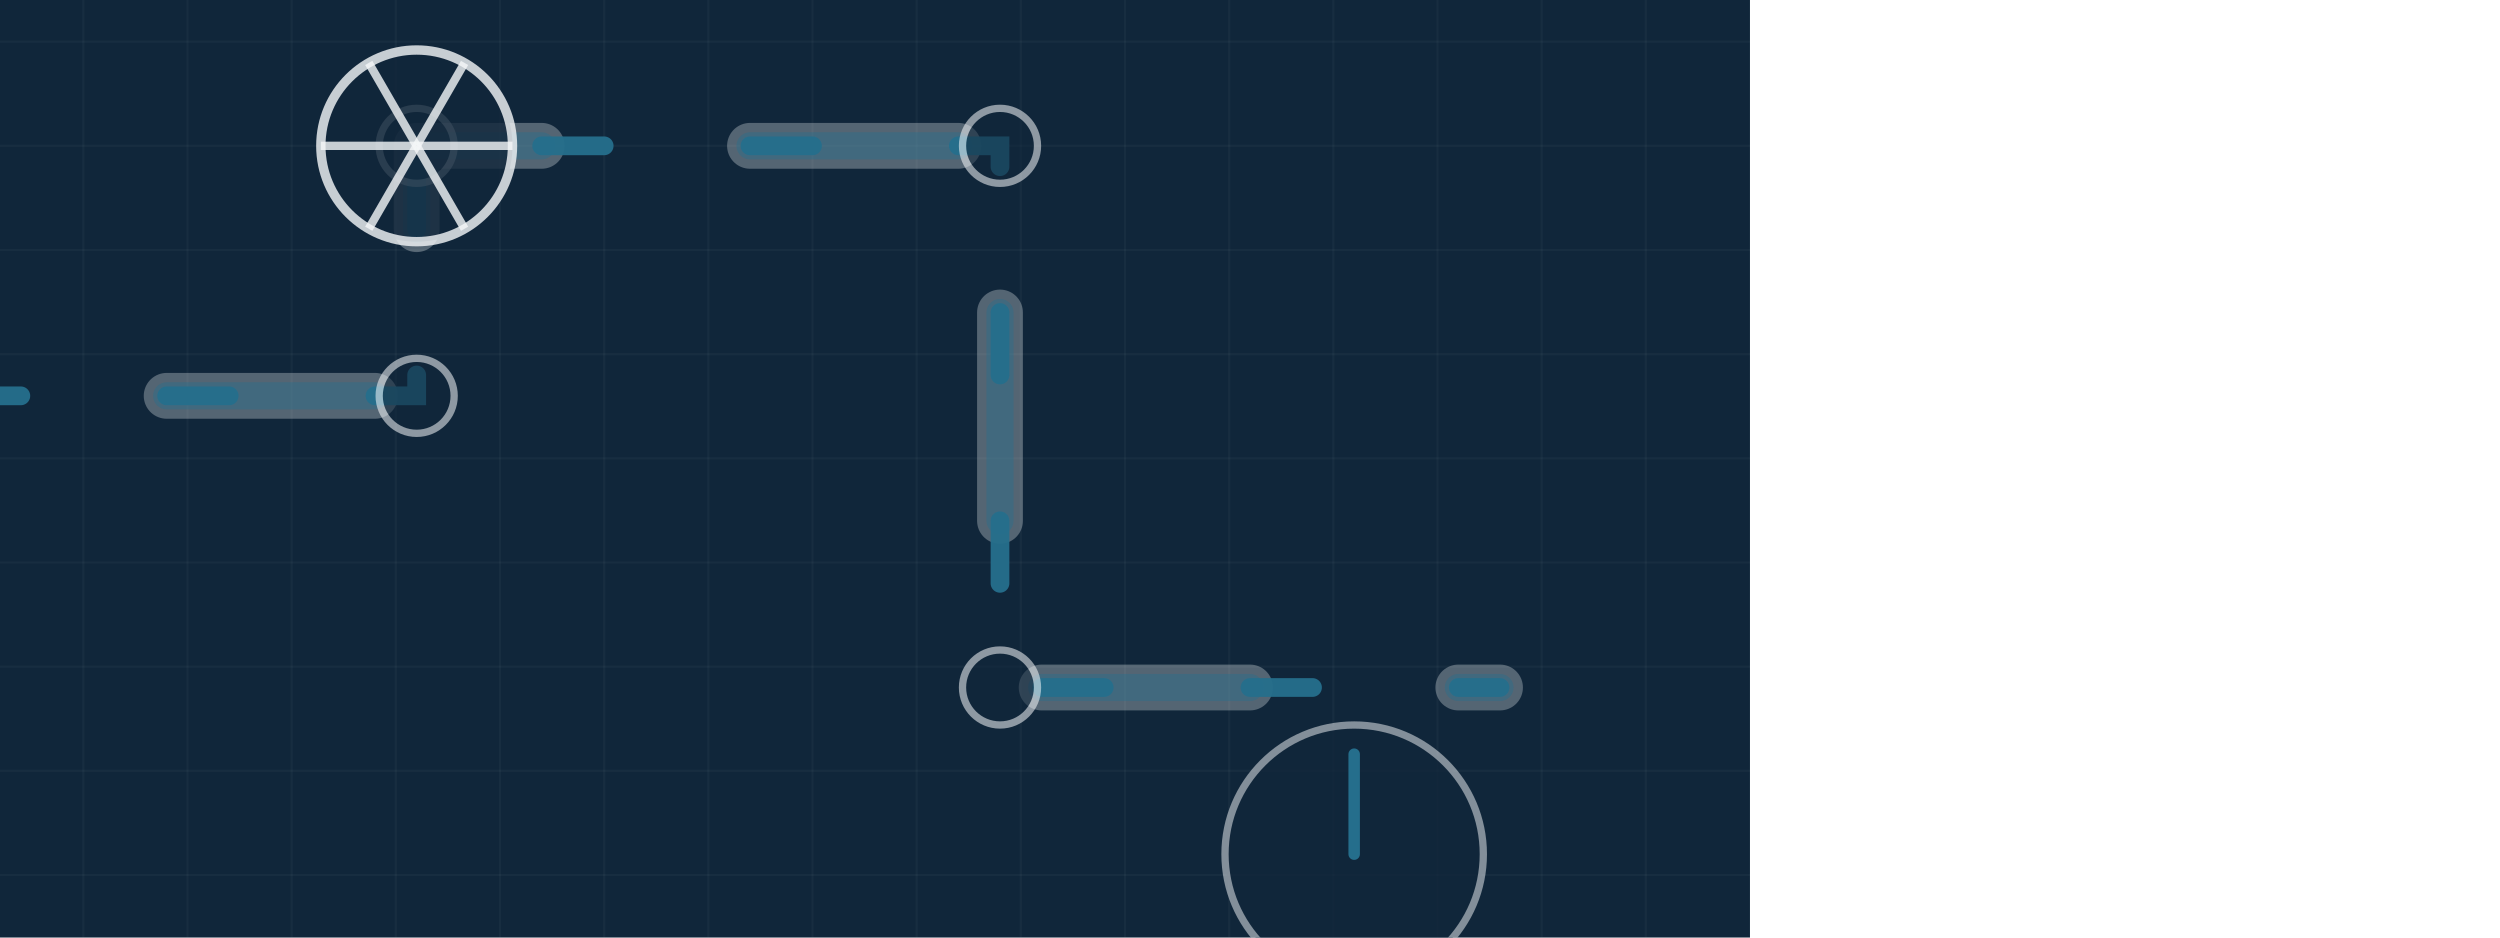
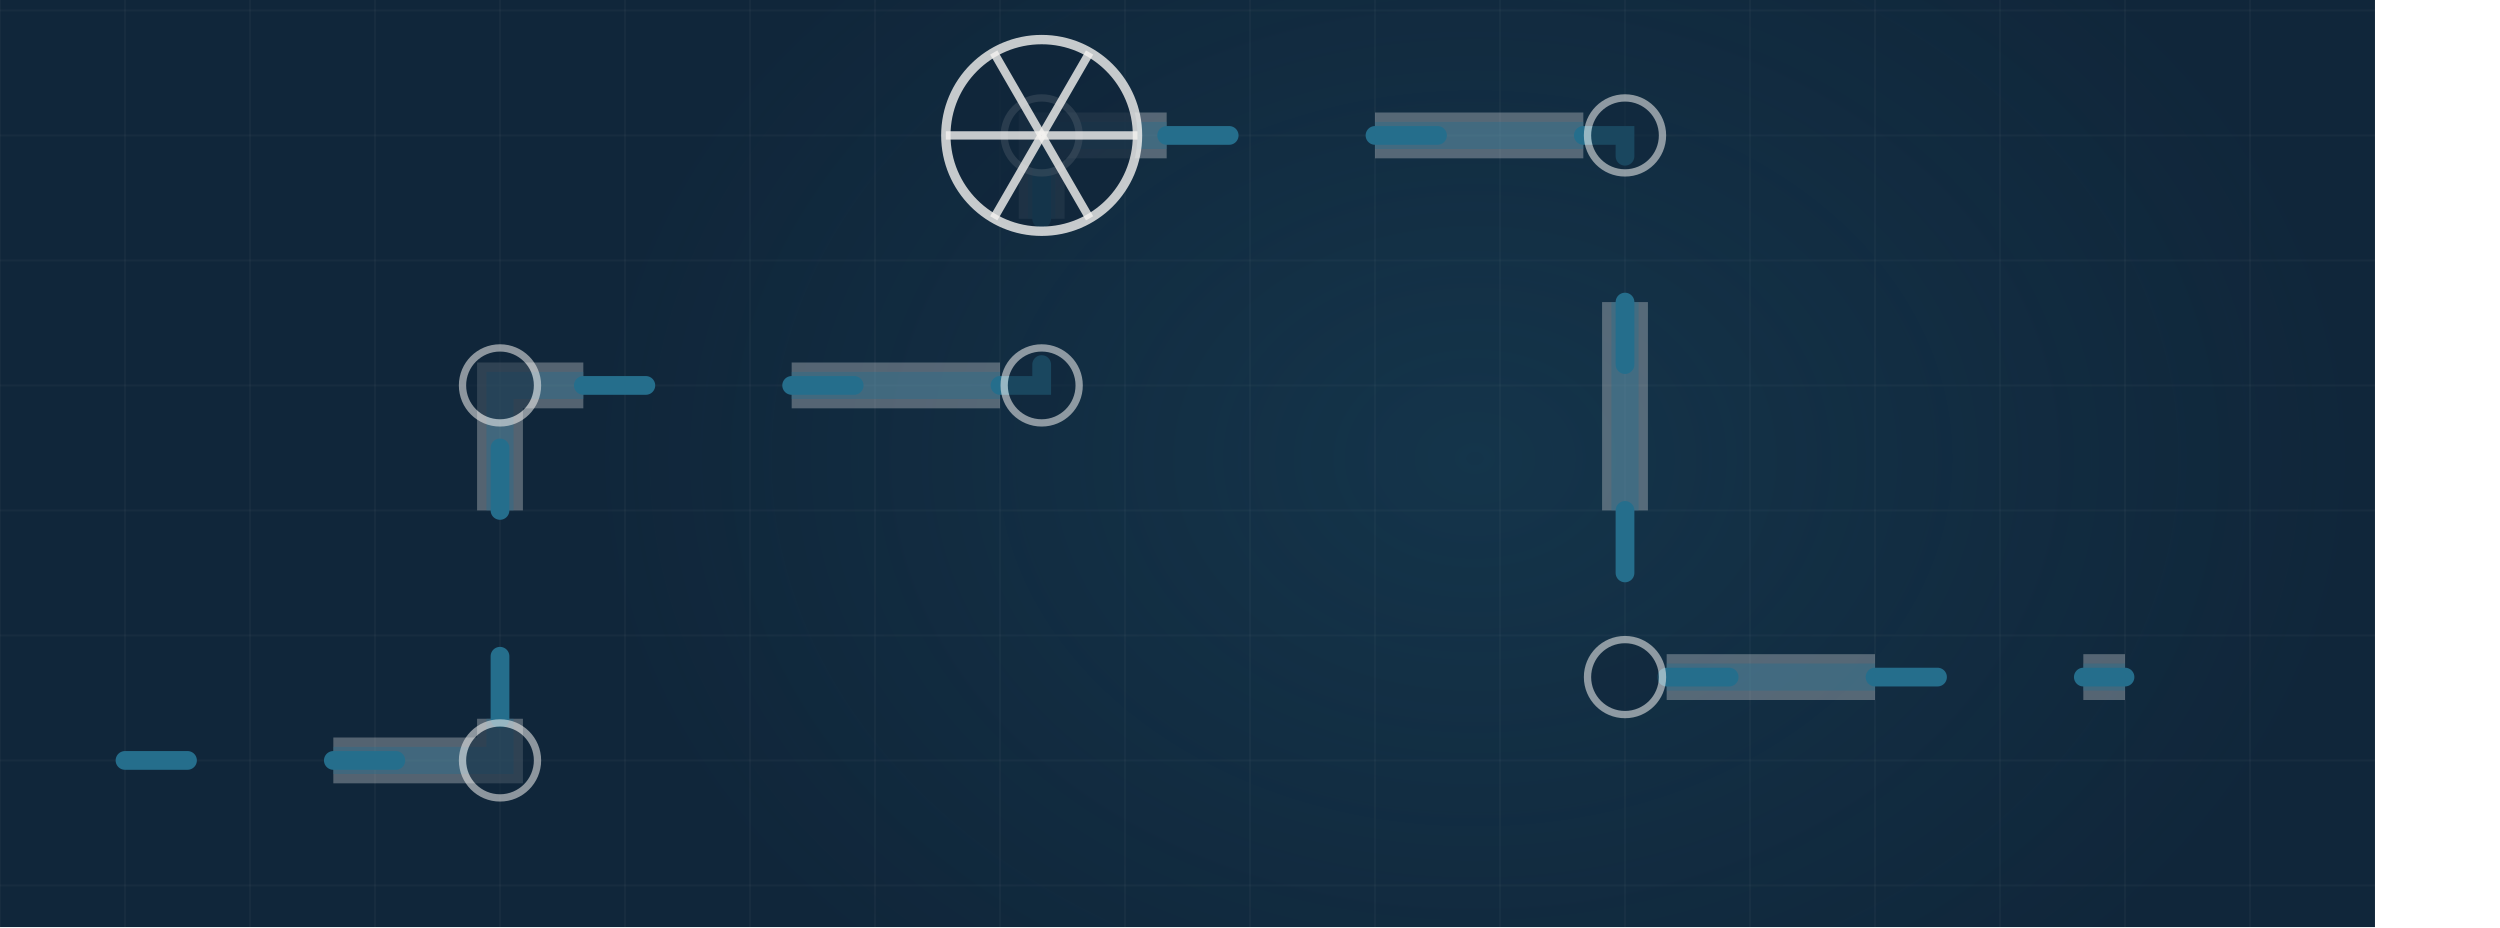
- <svg xmlns="http://www.w3.org/2000/svg" viewBox="300 230 1320 450" width="1200" height="450" preserveAspectRatio="xMidYMid slice" role="img" aria-label="Pipe run with flow, valve and pressure gauge">
-   <defs />
-   <style>.dw{stroke-dasharray:100;stroke-dashoffset:100;animation:dw 11s ease-in-out infinite}@keyframes dw{0%{stroke-dashoffset:100}22%{stroke-dashoffset:0}84%{stroke-dashoffset:0;opacity:1}95%{stroke-dashoffset:0;opacity:0}100%{stroke-dashoffset:100;opacity:0}}.flow{animation:fl 2.2s linear infinite}@keyframes fl{0%{stroke-dashoffset:100}100%{stroke-dashoffset:0}}.valve{animation:vv 11s ease-in-out infinite;transform-origin:560px 300px}@keyframes vv{0%,20%{transform:translate(560px,300px) rotate(0deg)}45%{transform:translate(560px,300px) rotate(150deg)}100%{transform:translate(560px,300px) rotate(150deg)}}.needle{animation:nd 11s ease-in-out infinite;transform-origin:1010px 640px}@keyframes nd{0%,20%{transform:translate(1010px,640px) rotate(-115deg)}55%{transform:translate(1010px,640px) rotate(52deg)}85%{transform:translate(1010px,640px) rotate(46deg)}100%{transform:translate(1010px,640px) rotate(-115deg)}}@media (prefers-reduced-motion: reduce){*{animation:none!important}.dw{stroke-dashoffset:0!important}.fin{opacity:1!important}}</style>
+ <svg xmlns="http://www.w3.org/2000/svg" viewBox="60 235 1200 445" width="1200" height="445" preserveAspectRatio="xMidYMid slice" role="img" aria-label="Plumbing run">
+   <defs>
+     <radialGradient id="glow">
+       <stop offset="0%" stop-color="#256e8c" stop-opacity=".20" />
+       <stop offset="100%" stop-color="#256e8c" stop-opacity="0" />
+     </radialGradient>
+   </defs>
+   <style>.dw{stroke-dasharray:100;stroke-dashoffset:100;animation:dw 10.57s ease-in-out infinite}@keyframes dw{0%{stroke-dashoffset:100}24%{stroke-dashoffset:0}84%{stroke-dashoffset:0;opacity:1}95%{stroke-dashoffset:0;opacity:0}100%{stroke-dashoffset:100;opacity:0}}.cur{animation:fl 2.31s linear infinite}@keyframes fl{0%{stroke-dashoffset:200}100%{stroke-dashoffset:0}}.valve{animation:vv 10.57s ease-in-out infinite;transform-origin:560px 300px}@keyframes vv{0%,20%{transform:translate(560px,300px) rotate(0deg)}45%{transform:translate(560px,300px) rotate(150deg)}100%{transform:translate(560px,300px) rotate(150deg)}}.st{opacity:0;animation:stg 10.57s ease-in-out infinite}@keyframes stg{0%,12%{opacity:0;transform:scale(.7)}30%{opacity:1;transform:scale(1)}84%{opacity:1}95%,100%{opacity:0}}@media (prefers-reduced-motion: reduce){*{animation:none!important}.dw{stroke-dashoffset:0!important}[class]{opacity:1!important}}</style>
  <rect width="1200" height="900" fill="#10263a" />
-   <line x1="0" y1="0" x2="0" y2="900" stroke="#f5f7f9" stroke-width="1" opacity="0.035" />
-   <line x1="50" y1="0" x2="50" y2="900" stroke="#f5f7f9" stroke-width="1" opacity="0.035" />
-   <line x1="100" y1="0" x2="100" y2="900" stroke="#f5f7f9" stroke-width="1" opacity="0.035" />
-   <line x1="150" y1="0" x2="150" y2="900" stroke="#f5f7f9" stroke-width="1" opacity="0.035" />
-   <line x1="200" y1="0" x2="200" y2="900" stroke="#f5f7f9" stroke-width="1" opacity="0.035" />
-   <line x1="250" y1="0" x2="250" y2="900" stroke="#f5f7f9" stroke-width="1" opacity="0.035" />
-   <line x1="300" y1="0" x2="300" y2="900" stroke="#f5f7f9" stroke-width="1" opacity="0.035" />
-   <line x1="350" y1="0" x2="350" y2="900" stroke="#f5f7f9" stroke-width="1" opacity="0.035" />
-   <line x1="400" y1="0" x2="400" y2="900" stroke="#f5f7f9" stroke-width="1" opacity="0.035" />
-   <line x1="450" y1="0" x2="450" y2="900" stroke="#f5f7f9" stroke-width="1" opacity="0.035" />
-   <line x1="500" y1="0" x2="500" y2="900" stroke="#f5f7f9" stroke-width="1" opacity="0.035" />
-   <line x1="550" y1="0" x2="550" y2="900" stroke="#f5f7f9" stroke-width="1" opacity="0.035" />
-   <line x1="600" y1="0" x2="600" y2="900" stroke="#f5f7f9" stroke-width="1" opacity="0.035" />
-   <line x1="650" y1="0" x2="650" y2="900" stroke="#f5f7f9" stroke-width="1" opacity="0.035" />
-   <line x1="700" y1="0" x2="700" y2="900" stroke="#f5f7f9" stroke-width="1" opacity="0.035" />
-   <line x1="750" y1="0" x2="750" y2="900" stroke="#f5f7f9" stroke-width="1" opacity="0.035" />
-   <line x1="800" y1="0" x2="800" y2="900" stroke="#f5f7f9" stroke-width="1" opacity="0.035" />
-   <line x1="850" y1="0" x2="850" y2="900" stroke="#f5f7f9" stroke-width="1" opacity="0.035" />
-   <line x1="900" y1="0" x2="900" y2="900" stroke="#f5f7f9" stroke-width="1" opacity="0.035" />
-   <line x1="950" y1="0" x2="950" y2="900" stroke="#f5f7f9" stroke-width="1" opacity="0.035" />
-   <line x1="1000" y1="0" x2="1000" y2="900" stroke="#f5f7f9" stroke-width="1" opacity="0.035" />
-   <line x1="1050" y1="0" x2="1050" y2="900" stroke="#f5f7f9" stroke-width="1" opacity="0.035" />
-   <line x1="1100" y1="0" x2="1100" y2="900" stroke="#f5f7f9" stroke-width="1" opacity="0.035" />
-   <line x1="1150" y1="0" x2="1150" y2="900" stroke="#f5f7f9" stroke-width="1" opacity="0.035" />
-   <line x1="1200" y1="0" x2="1200" y2="900" stroke="#f5f7f9" stroke-width="1" opacity="0.035" />
-   <line x1="0" y1="0" x2="1200" y2="0" stroke="#f5f7f9" stroke-width="1" opacity="0.035" />
-   <line x1="0" y1="50" x2="1200" y2="50" stroke="#f5f7f9" stroke-width="1" opacity="0.035" />
-   <line x1="0" y1="100" x2="1200" y2="100" stroke="#f5f7f9" stroke-width="1" opacity="0.035" />
-   <line x1="0" y1="150" x2="1200" y2="150" stroke="#f5f7f9" stroke-width="1" opacity="0.035" />
-   <line x1="0" y1="200" x2="1200" y2="200" stroke="#f5f7f9" stroke-width="1" opacity="0.035" />
-   <line x1="0" y1="250" x2="1200" y2="250" stroke="#f5f7f9" stroke-width="1" opacity="0.035" />
-   <line x1="0" y1="300" x2="1200" y2="300" stroke="#f5f7f9" stroke-width="1" opacity="0.035" />
-   <line x1="0" y1="350" x2="1200" y2="350" stroke="#f5f7f9" stroke-width="1" opacity="0.035" />
-   <line x1="0" y1="400" x2="1200" y2="400" stroke="#f5f7f9" stroke-width="1" opacity="0.035" />
-   <line x1="0" y1="450" x2="1200" y2="450" stroke="#f5f7f9" stroke-width="1" opacity="0.035" />
-   <line x1="0" y1="500" x2="1200" y2="500" stroke="#f5f7f9" stroke-width="1" opacity="0.035" />
-   <line x1="0" y1="550" x2="1200" y2="550" stroke="#f5f7f9" stroke-width="1" opacity="0.035" />
-   <line x1="0" y1="600" x2="1200" y2="600" stroke="#f5f7f9" stroke-width="1" opacity="0.035" />
-   <line x1="0" y1="650" x2="1200" y2="650" stroke="#f5f7f9" stroke-width="1" opacity="0.035" />
-   <line x1="0" y1="700" x2="1200" y2="700" stroke="#f5f7f9" stroke-width="1" opacity="0.035" />
-   <line x1="0" y1="750" x2="1200" y2="750" stroke="#f5f7f9" stroke-width="1" opacity="0.035" />
-   <line x1="0" y1="800" x2="1200" y2="800" stroke="#f5f7f9" stroke-width="1" opacity="0.035" />
-   <line x1="0" y1="850" x2="1200" y2="850" stroke="#f5f7f9" stroke-width="1" opacity="0.035" />
-   <line x1="0" y1="900" x2="1200" y2="900" stroke="#f5f7f9" stroke-width="1" opacity="0.035" />
-   <path class="dw" d="M120,600 L300,600 L300,420 L560,420 L560,300 L840,300 L840,560 L1080,560" pathLength="100" stroke="#f5f7f9" stroke-width="22" opacity="0.3" style="animation-delay:0.00s" fill="none" stroke-linecap="round" stroke-linejoin="round" />
-   <path class="dw" d="M120,600 L300,600 L300,420 L560,420 L560,300 L840,300 L840,560 L1080,560" pathLength="100" stroke="#256e8c" stroke-width="13" opacity="0.42" style="animation-delay:0.25s" fill="none" stroke-linecap="round" stroke-linejoin="round" />
-   <path class="flow" d="M120,600 L300,600 L300,420 L560,420 L560,300 L840,300 L840,560 L1080,560" fill="none" stroke="#256e8c" stroke-width="9" stroke-dasharray="30 70" stroke-linecap="round" opacity=".95" />
-   <circle cx="300" cy="600" r="18" fill="#10263a" stroke="#f5f7f9" stroke-width="3.5" opacity=".55" />
-   <circle cx="300" cy="420" r="18" fill="#10263a" stroke="#f5f7f9" stroke-width="3.5" opacity=".55" />
-   <circle cx="560" cy="420" r="18" fill="#10263a" stroke="#f5f7f9" stroke-width="3.5" opacity=".55" />
-   <circle cx="560" cy="300" r="18" fill="#10263a" stroke="#f5f7f9" stroke-width="3.5" opacity=".55" />
-   <circle cx="840" cy="300" r="18" fill="#10263a" stroke="#f5f7f9" stroke-width="3.5" opacity=".55" />
-   <circle cx="840" cy="560" r="18" fill="#10263a" stroke="#f5f7f9" stroke-width="3.5" opacity=".55" />
+   <line x1="0" y1="0" x2="0" y2="900" stroke="#f4f3f0" stroke-width="1" opacity=".028" />
+   <line x1="60" y1="0" x2="60" y2="900" stroke="#f4f3f0" stroke-width="1" opacity=".028" />
+   <line x1="120" y1="0" x2="120" y2="900" stroke="#f4f3f0" stroke-width="1" opacity=".028" />
+   <line x1="180" y1="0" x2="180" y2="900" stroke="#f4f3f0" stroke-width="1" opacity=".028" />
+   <line x1="240" y1="0" x2="240" y2="900" stroke="#f4f3f0" stroke-width="1" opacity=".028" />
+   <line x1="300" y1="0" x2="300" y2="900" stroke="#f4f3f0" stroke-width="1" opacity=".028" />
+   <line x1="360" y1="0" x2="360" y2="900" stroke="#f4f3f0" stroke-width="1" opacity=".028" />
+   <line x1="420" y1="0" x2="420" y2="900" stroke="#f4f3f0" stroke-width="1" opacity=".028" />
+   <line x1="480" y1="0" x2="480" y2="900" stroke="#f4f3f0" stroke-width="1" opacity=".028" />
+   <line x1="540" y1="0" x2="540" y2="900" stroke="#f4f3f0" stroke-width="1" opacity=".028" />
+   <line x1="600" y1="0" x2="600" y2="900" stroke="#f4f3f0" stroke-width="1" opacity=".028" />
+   <line x1="660" y1="0" x2="660" y2="900" stroke="#f4f3f0" stroke-width="1" opacity=".028" />
+   <line x1="720" y1="0" x2="720" y2="900" stroke="#f4f3f0" stroke-width="1" opacity=".028" />
+   <line x1="780" y1="0" x2="780" y2="900" stroke="#f4f3f0" stroke-width="1" opacity=".028" />
+   <line x1="840" y1="0" x2="840" y2="900" stroke="#f4f3f0" stroke-width="1" opacity=".028" />
+   <line x1="900" y1="0" x2="900" y2="900" stroke="#f4f3f0" stroke-width="1" opacity=".028" />
+   <line x1="960" y1="0" x2="960" y2="900" stroke="#f4f3f0" stroke-width="1" opacity=".028" />
+   <line x1="1020" y1="0" x2="1020" y2="900" stroke="#f4f3f0" stroke-width="1" opacity=".028" />
+   <line x1="1080" y1="0" x2="1080" y2="900" stroke="#f4f3f0" stroke-width="1" opacity=".028" />
+   <line x1="1140" y1="0" x2="1140" y2="900" stroke="#f4f3f0" stroke-width="1" opacity=".028" />
+   <line x1="1200" y1="0" x2="1200" y2="900" stroke="#f4f3f0" stroke-width="1" opacity=".028" />
+   <line x1="0" y1="0" x2="1200" y2="0" stroke="#f4f3f0" stroke-width="1" opacity=".028" />
+   <line x1="0" y1="60" x2="1200" y2="60" stroke="#f4f3f0" stroke-width="1" opacity=".028" />
+   <line x1="0" y1="120" x2="1200" y2="120" stroke="#f4f3f0" stroke-width="1" opacity=".028" />
+   <line x1="0" y1="180" x2="1200" y2="180" stroke="#f4f3f0" stroke-width="1" opacity=".028" />
+   <line x1="0" y1="240" x2="1200" y2="240" stroke="#f4f3f0" stroke-width="1" opacity=".028" />
+   <line x1="0" y1="300" x2="1200" y2="300" stroke="#f4f3f0" stroke-width="1" opacity=".028" />
+   <line x1="0" y1="360" x2="1200" y2="360" stroke="#f4f3f0" stroke-width="1" opacity=".028" />
+   <line x1="0" y1="420" x2="1200" y2="420" stroke="#f4f3f0" stroke-width="1" opacity=".028" />
+   <line x1="0" y1="480" x2="1200" y2="480" stroke="#f4f3f0" stroke-width="1" opacity=".028" />
+   <line x1="0" y1="540" x2="1200" y2="540" stroke="#f4f3f0" stroke-width="1" opacity=".028" />
+   <line x1="0" y1="600" x2="1200" y2="600" stroke="#f4f3f0" stroke-width="1" opacity=".028" />
+   <line x1="0" y1="660" x2="1200" y2="660" stroke="#f4f3f0" stroke-width="1" opacity=".028" />
+   <line x1="0" y1="720" x2="1200" y2="720" stroke="#f4f3f0" stroke-width="1" opacity=".028" />
+   <line x1="0" y1="780" x2="1200" y2="780" stroke="#f4f3f0" stroke-width="1" opacity=".028" />
+   <line x1="0" y1="840" x2="1200" y2="840" stroke="#f4f3f0" stroke-width="1" opacity=".028" />
+   <line x1="0" y1="900" x2="1200" y2="900" stroke="#f4f3f0" stroke-width="1" opacity=".028" />
+   <ellipse cx="768" cy="455" rx="430" ry="330" fill="url(#glow)" />
+   <path class="dw" d="M120,600 L300,600 L300,420 L560,420 L560,300 L840,300 L840,560 L1080,560" pathLength="100" stroke="#f4f3f0" stroke-width="22" opacity=".30" fill="none" style="animation-delay:0s" />
+   <path class="dw" d="M120,600 L300,600 L300,420 L560,420 L560,300 L840,300 L840,560 L1080,560" pathLength="100" stroke="#256e8c" stroke-width="13" opacity=".42" fill="none" style="animation-delay:.25s" />
+   <path class="cur" d="M120,600 L300,600 L300,420 L560,420 L560,300 L840,300 L840,560 L1080,560" fill="none" stroke="#256e8c" stroke-width="9" stroke-dasharray="30 70" stroke-linecap="round" />
+   <circle cx="300" cy="600" r="18" fill="#10263a" stroke="#f4f3f0" stroke-width="3.5" opacity=".55" />
+   <circle cx="300" cy="420" r="18" fill="#10263a" stroke="#f4f3f0" stroke-width="3.5" opacity=".55" />
+   <circle cx="560" cy="420" r="18" fill="#10263a" stroke="#f4f3f0" stroke-width="3.5" opacity=".55" />
+   <circle cx="560" cy="300" r="18" fill="#10263a" stroke="#f4f3f0" stroke-width="3.5" opacity=".55" />
+   <circle cx="840" cy="300" r="18" fill="#10263a" stroke="#f4f3f0" stroke-width="3.5" opacity=".55" />
+   <circle cx="840" cy="560" r="18" fill="#10263a" stroke="#f4f3f0" stroke-width="3.5" opacity=".55" />
  <g class="valve" transform="translate(560,300)">
    <circle r="46" fill="#10263a" opacity=".8" />
-     <circle r="46" fill="none" stroke="#f5f7f9" stroke-width="4.5" opacity=".8" />
-     <line x1="0" y1="0" x2="46.0" y2="0.0" stroke="#f5f7f9" stroke-width="4" opacity=".8" />
-     <line x1="0" y1="0" x2="23.0" y2="39.8" stroke="#f5f7f9" stroke-width="4" opacity=".8" />
-     <line x1="0" y1="0" x2="-23.0" y2="39.8" stroke="#f5f7f9" stroke-width="4" opacity=".8" />
-     <line x1="0" y1="0" x2="-46.0" y2="0.0" stroke="#f5f7f9" stroke-width="4" opacity=".8" />
-     <line x1="0" y1="0" x2="-23.0" y2="-39.8" stroke="#f5f7f9" stroke-width="4" opacity=".8" />
-     <line x1="0" y1="0" x2="23.0" y2="-39.8" stroke="#f5f7f9" stroke-width="4" opacity=".8" />
-   </g>
-   <circle cx="1010" cy="640" r="62" fill="#10263a" opacity=".75" />
-   <circle cx="1010" cy="640" r="62" fill="none" stroke="#f5f7f9" stroke-width="3.5" opacity=".5" />
-   <g class="needle" transform="translate(1010,640)">
-     <line x1="0" y1="0" x2="0" y2="-48" stroke="#256e8c" stroke-width="5.5" stroke-linecap="round" />
+     <circle r="46" fill="none" stroke="#f4f3f0" stroke-width="4.5" opacity=".8" />
+     <line x1="0" y1="0" x2="46.0" y2="0.0" stroke="#f4f3f0" stroke-width="4" opacity=".8" />
+     <line x1="0" y1="0" x2="23.0" y2="39.8" stroke="#f4f3f0" stroke-width="4" opacity=".8" />
+     <line x1="0" y1="0" x2="-23.0" y2="39.8" stroke="#f4f3f0" stroke-width="4" opacity=".8" />
+     <line x1="0" y1="0" x2="-46.0" y2="0.0" stroke="#f4f3f0" stroke-width="4" opacity=".8" />
+     <line x1="0" y1="0" x2="-23.0" y2="-39.8" stroke="#f4f3f0" stroke-width="4" opacity=".8" />
+     <line x1="0" y1="0" x2="23.0" y2="-39.8" stroke="#f4f3f0" stroke-width="4" opacity=".8" />
  </g>
</svg>
